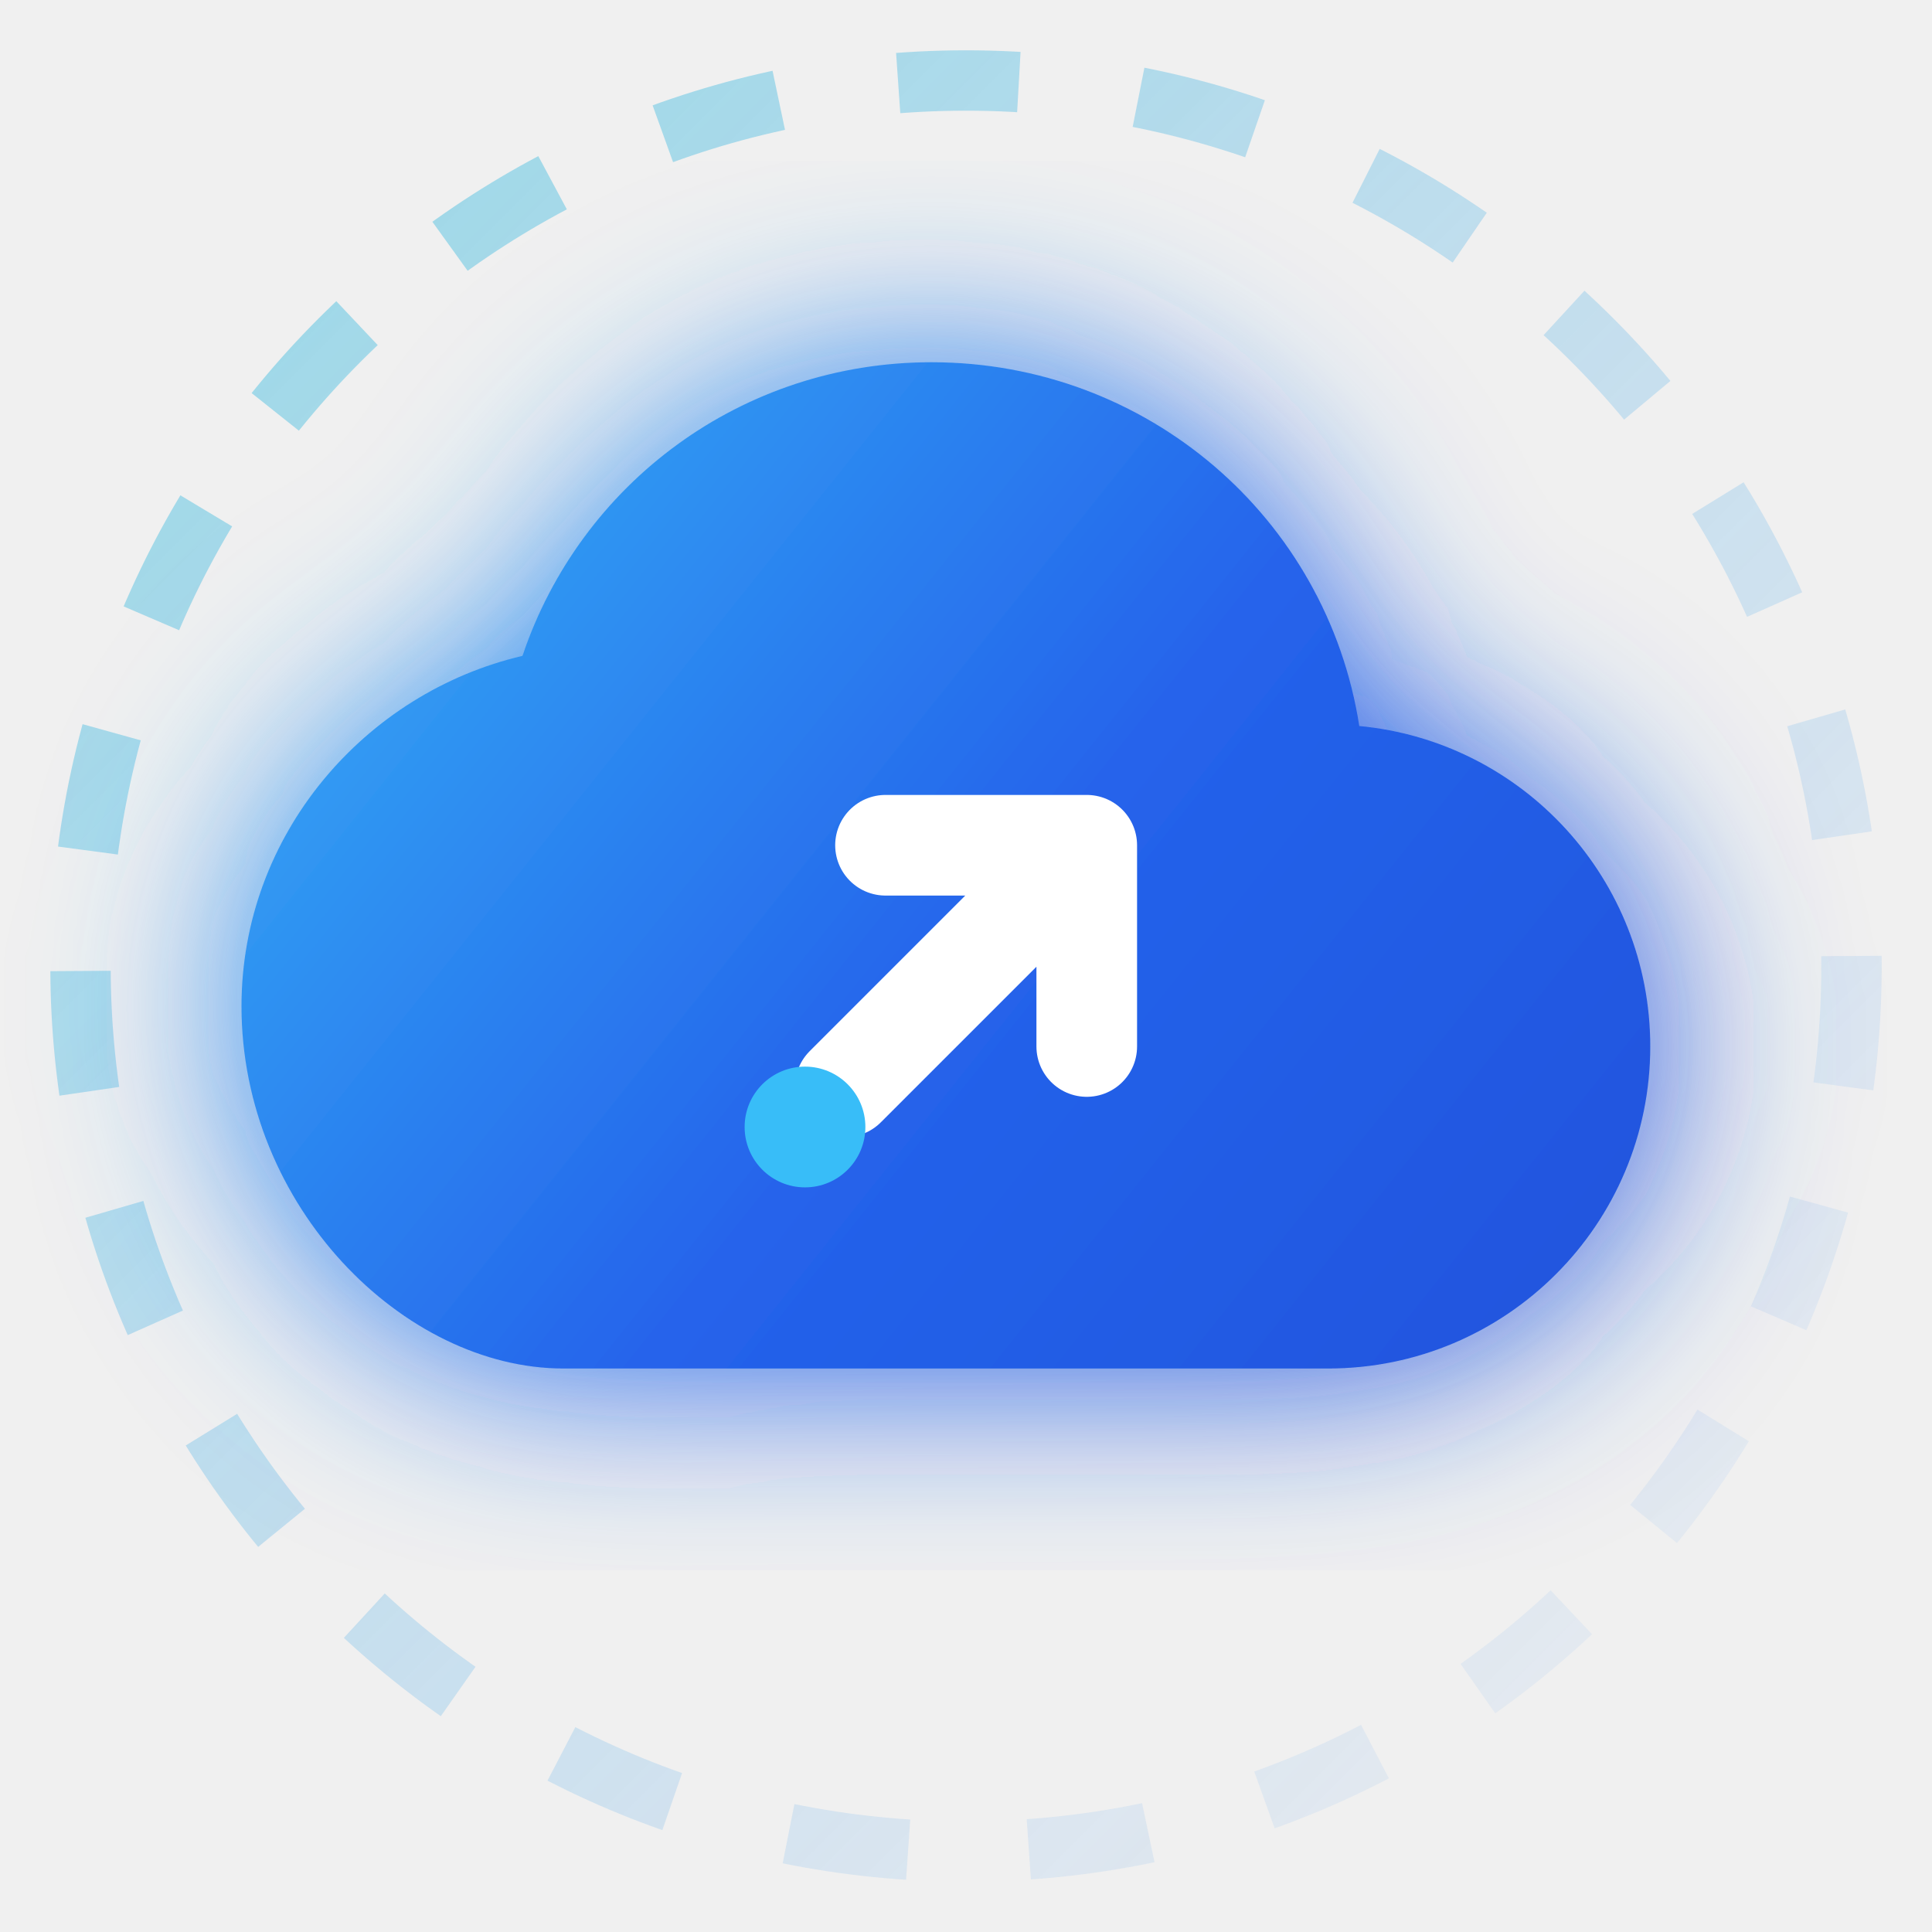
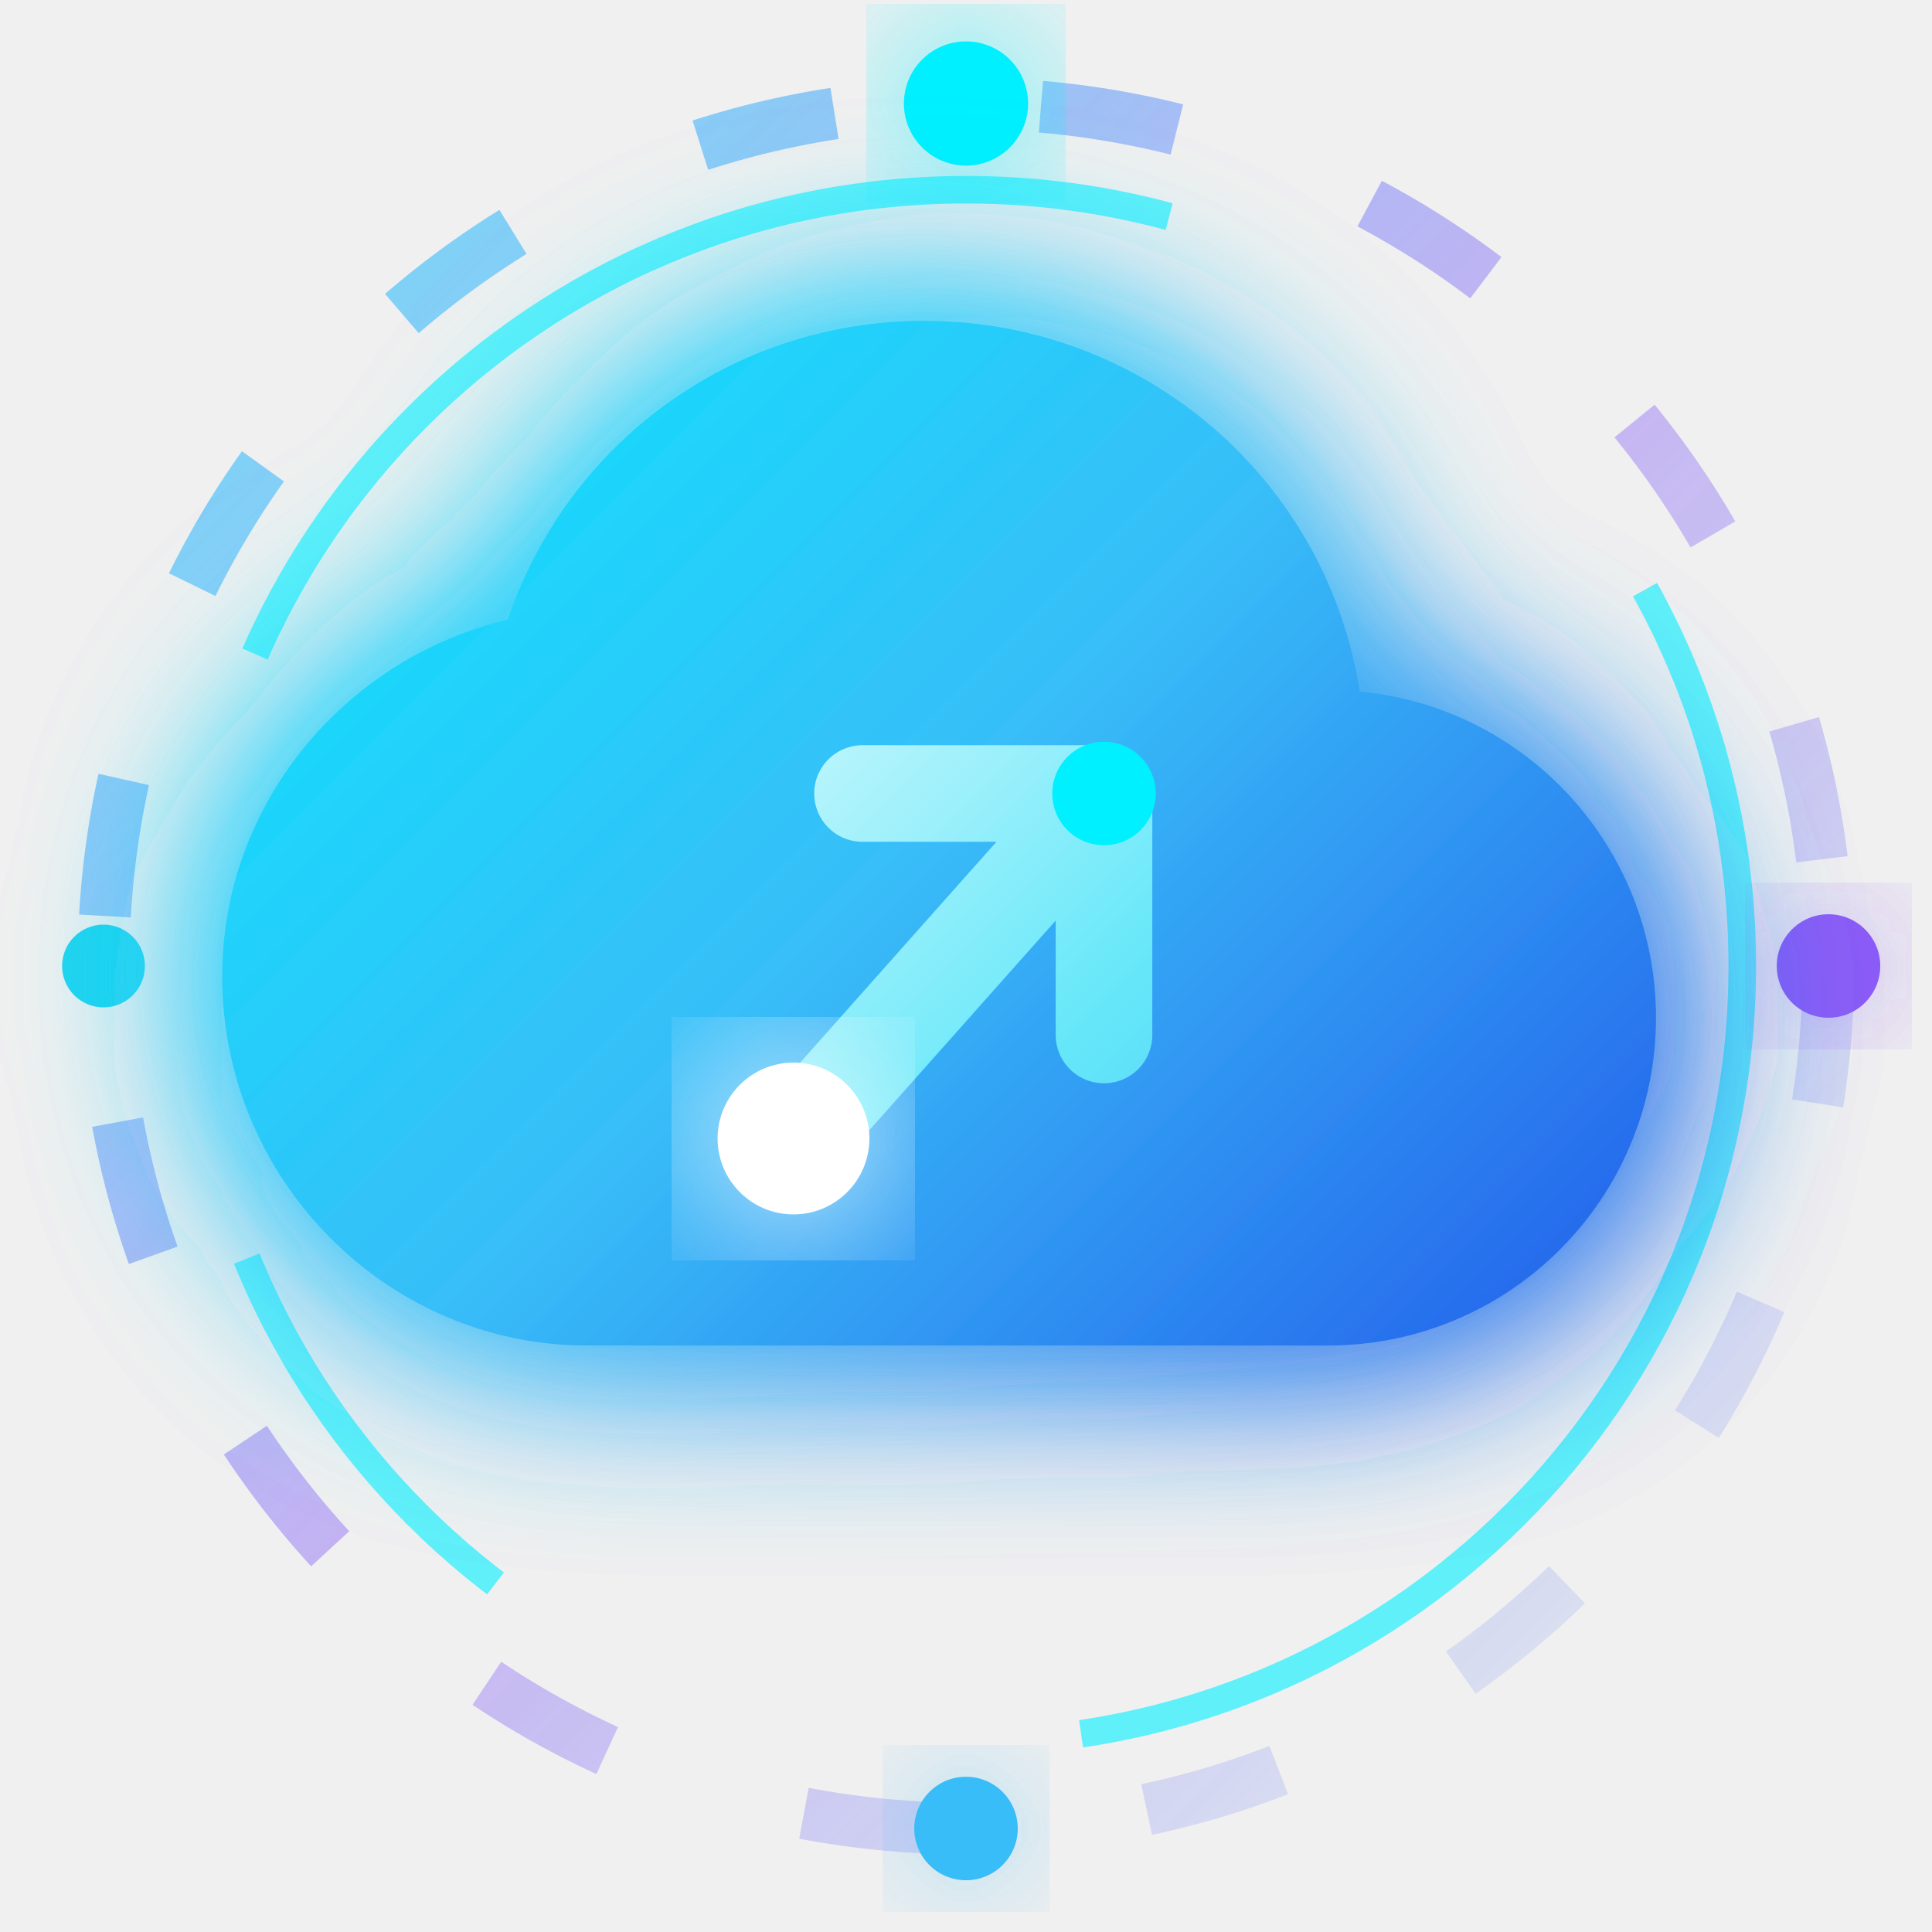
- <svg xmlns="http://www.w3.org/2000/svg" viewBox="0 0 48 48" width="48" height="48" fill="none">
+ <svg xmlns="http://www.w3.org/2000/svg" viewBox="0 0 56 56" width="56" height="56" fill="none">
  <defs>
-     <linearGradient id="cloudGrad" x1="4" y1="8" x2="44" y2="40" gradientUnits="userSpaceOnUse">
-       <stop offset="0%" stop-color="#38bdf8" />
-       <stop offset="50%" stop-color="#2563eb" />
-       <stop offset="100%" stop-color="#1d4ed8" />
+     <linearGradient id="csCyanBlueGrad" x1="4" y1="4" x2="52" y2="52" gradientUnits="userSpaceOnUse">
+       <stop offset="0%" stop-color="#00f0ff" />
+       <stop offset="45%" stop-color="#38bdf8" />
+       <stop offset="80%" stop-color="#2563eb" />
+       <stop offset="100%" stop-color="#7c3aed" />
    </linearGradient>
-     <linearGradient id="glowGrad" x1="0" y1="0" x2="48" y2="48" gradientUnits="userSpaceOnUse">
-       <stop offset="0%" stop-color="#06b6d4" stop-opacity="0.6" />
+     <linearGradient id="csCoreGlow" x1="0" y1="0" x2="56" y2="56" gradientUnits="userSpaceOnUse">
+       <stop offset="0%" stop-color="#00f0ff" stop-opacity="0.8" />
+       <stop offset="50%" stop-color="#8b5cf6" stop-opacity="0.5" />
      <stop offset="100%" stop-color="#3b82f6" stop-opacity="0" />
    </linearGradient>
-     <filter id="neonGlow" x="-20%" y="-20%" width="140%" height="140%">
-       <feGaussianBlur stdDeviation="2.5" result="blur" />
-       <feComposite in="SourceGraphic" in2="blur" operator="over" />
+     <linearGradient id="csCircuitGrad" x1="16" y1="16" x2="40" y2="40" gradientUnits="userSpaceOnUse">
+       <stop offset="0%" stop-color="#ffffff" />
+       <stop offset="60%" stop-color="#67e8f9" />
+       <stop offset="100%" stop-color="#38bdf8" />
+     </linearGradient>
+     <filter id="csNeonFilter" x="-30%" y="-30%" width="160%" height="160%">
+       <feGaussianBlur stdDeviation="2.8" result="blur" />
+       <feMerge>
+         <feMergeNode in="blur" />
+         <feMergeNode in="blur" />
+         <feMergeNode in="SourceGraphic" />
+       </feMerge>
+     </filter>
+     <filter id="csAmbientGlow" x="-40%" y="-40%" width="180%" height="180%">
+       <feGaussianBlur stdDeviation="4.5" result="glow" />
+       <feComposite in="SourceGraphic" in2="glow" operator="over" />
    </filter>
  </defs>
-   <circle cx="24" cy="24" r="22" stroke="url(#glowGrad)" stroke-width="1.5" stroke-dasharray="3 3" opacity="0.7" />
-   <path d="M14 34H33C37.418 34 41 30.418 41 26C41 21.838 37.829 18.419 33.771 18.038C32.969 12.879 28.515 9 23.143 9C18.424 9 14.417 12.016 12.981 16.295C9.07 17.208 6 20.73 6 25C6 29.971 10.029 34 14 34Z" fill="url(#cloudGrad)" filter="url(#neonGlow)" />
-   <path d="M21 27L27 21M27 21H22M27 21V26" stroke="#ffffff" stroke-width="2.5" stroke-linecap="round" stroke-linejoin="round" />
-   <circle cx="20" cy="28" r="1.5" fill="#38bdf8" />
+   <circle cx="28" cy="28" r="25" stroke="url(#csCoreGlow)" stroke-width="1.5" stroke-dasharray="4 6" opacity="0.85" />
+   <circle cx="28" cy="28" r="22.5" stroke="#00f0ff" stroke-width="0.8" stroke-dasharray="32 18 12 18" opacity="0.6" />
+   <circle cx="28" cy="3" r="1.8" fill="#00f0ff" filter="url(#csNeonFilter)" />
+   <circle cx="53" cy="28" r="1.5" fill="#8b5cf6" filter="url(#csNeonFilter)" />
+   <circle cx="28" cy="53" r="1.5" fill="#38bdf8" filter="url(#csNeonFilter)" />
+   <circle cx="3" cy="28" r="1.2" fill="#22d3ee" />
+   <path d="M17 39H38.5C43.747 39 48 34.747 48 29.5C48 24.558 44.235 20.494 39.412 20.046C38.46 13.92 33.171 9.3 26.79 9.3C21.185 9.3 16.427 12.882 14.721 17.963C10.077 19.047 6.44 23.231 6.44 28.3C6.44 34.209 11.231 39 17 39Z" fill="url(#csCyanBlueGrad)" filter="url(#csNeonFilter)" />
+   <path d="M24 32L32 23M32 23H25M32 23V30" stroke="url(#csCircuitGrad)" stroke-width="2.8" stroke-linecap="round" stroke-linejoin="round" />
+   <circle cx="23" cy="33" r="2.2" fill="#ffffff" filter="url(#csNeonFilter)" />
+   <circle cx="32" cy="23" r="1.5" fill="#00f0ff" />
</svg>
